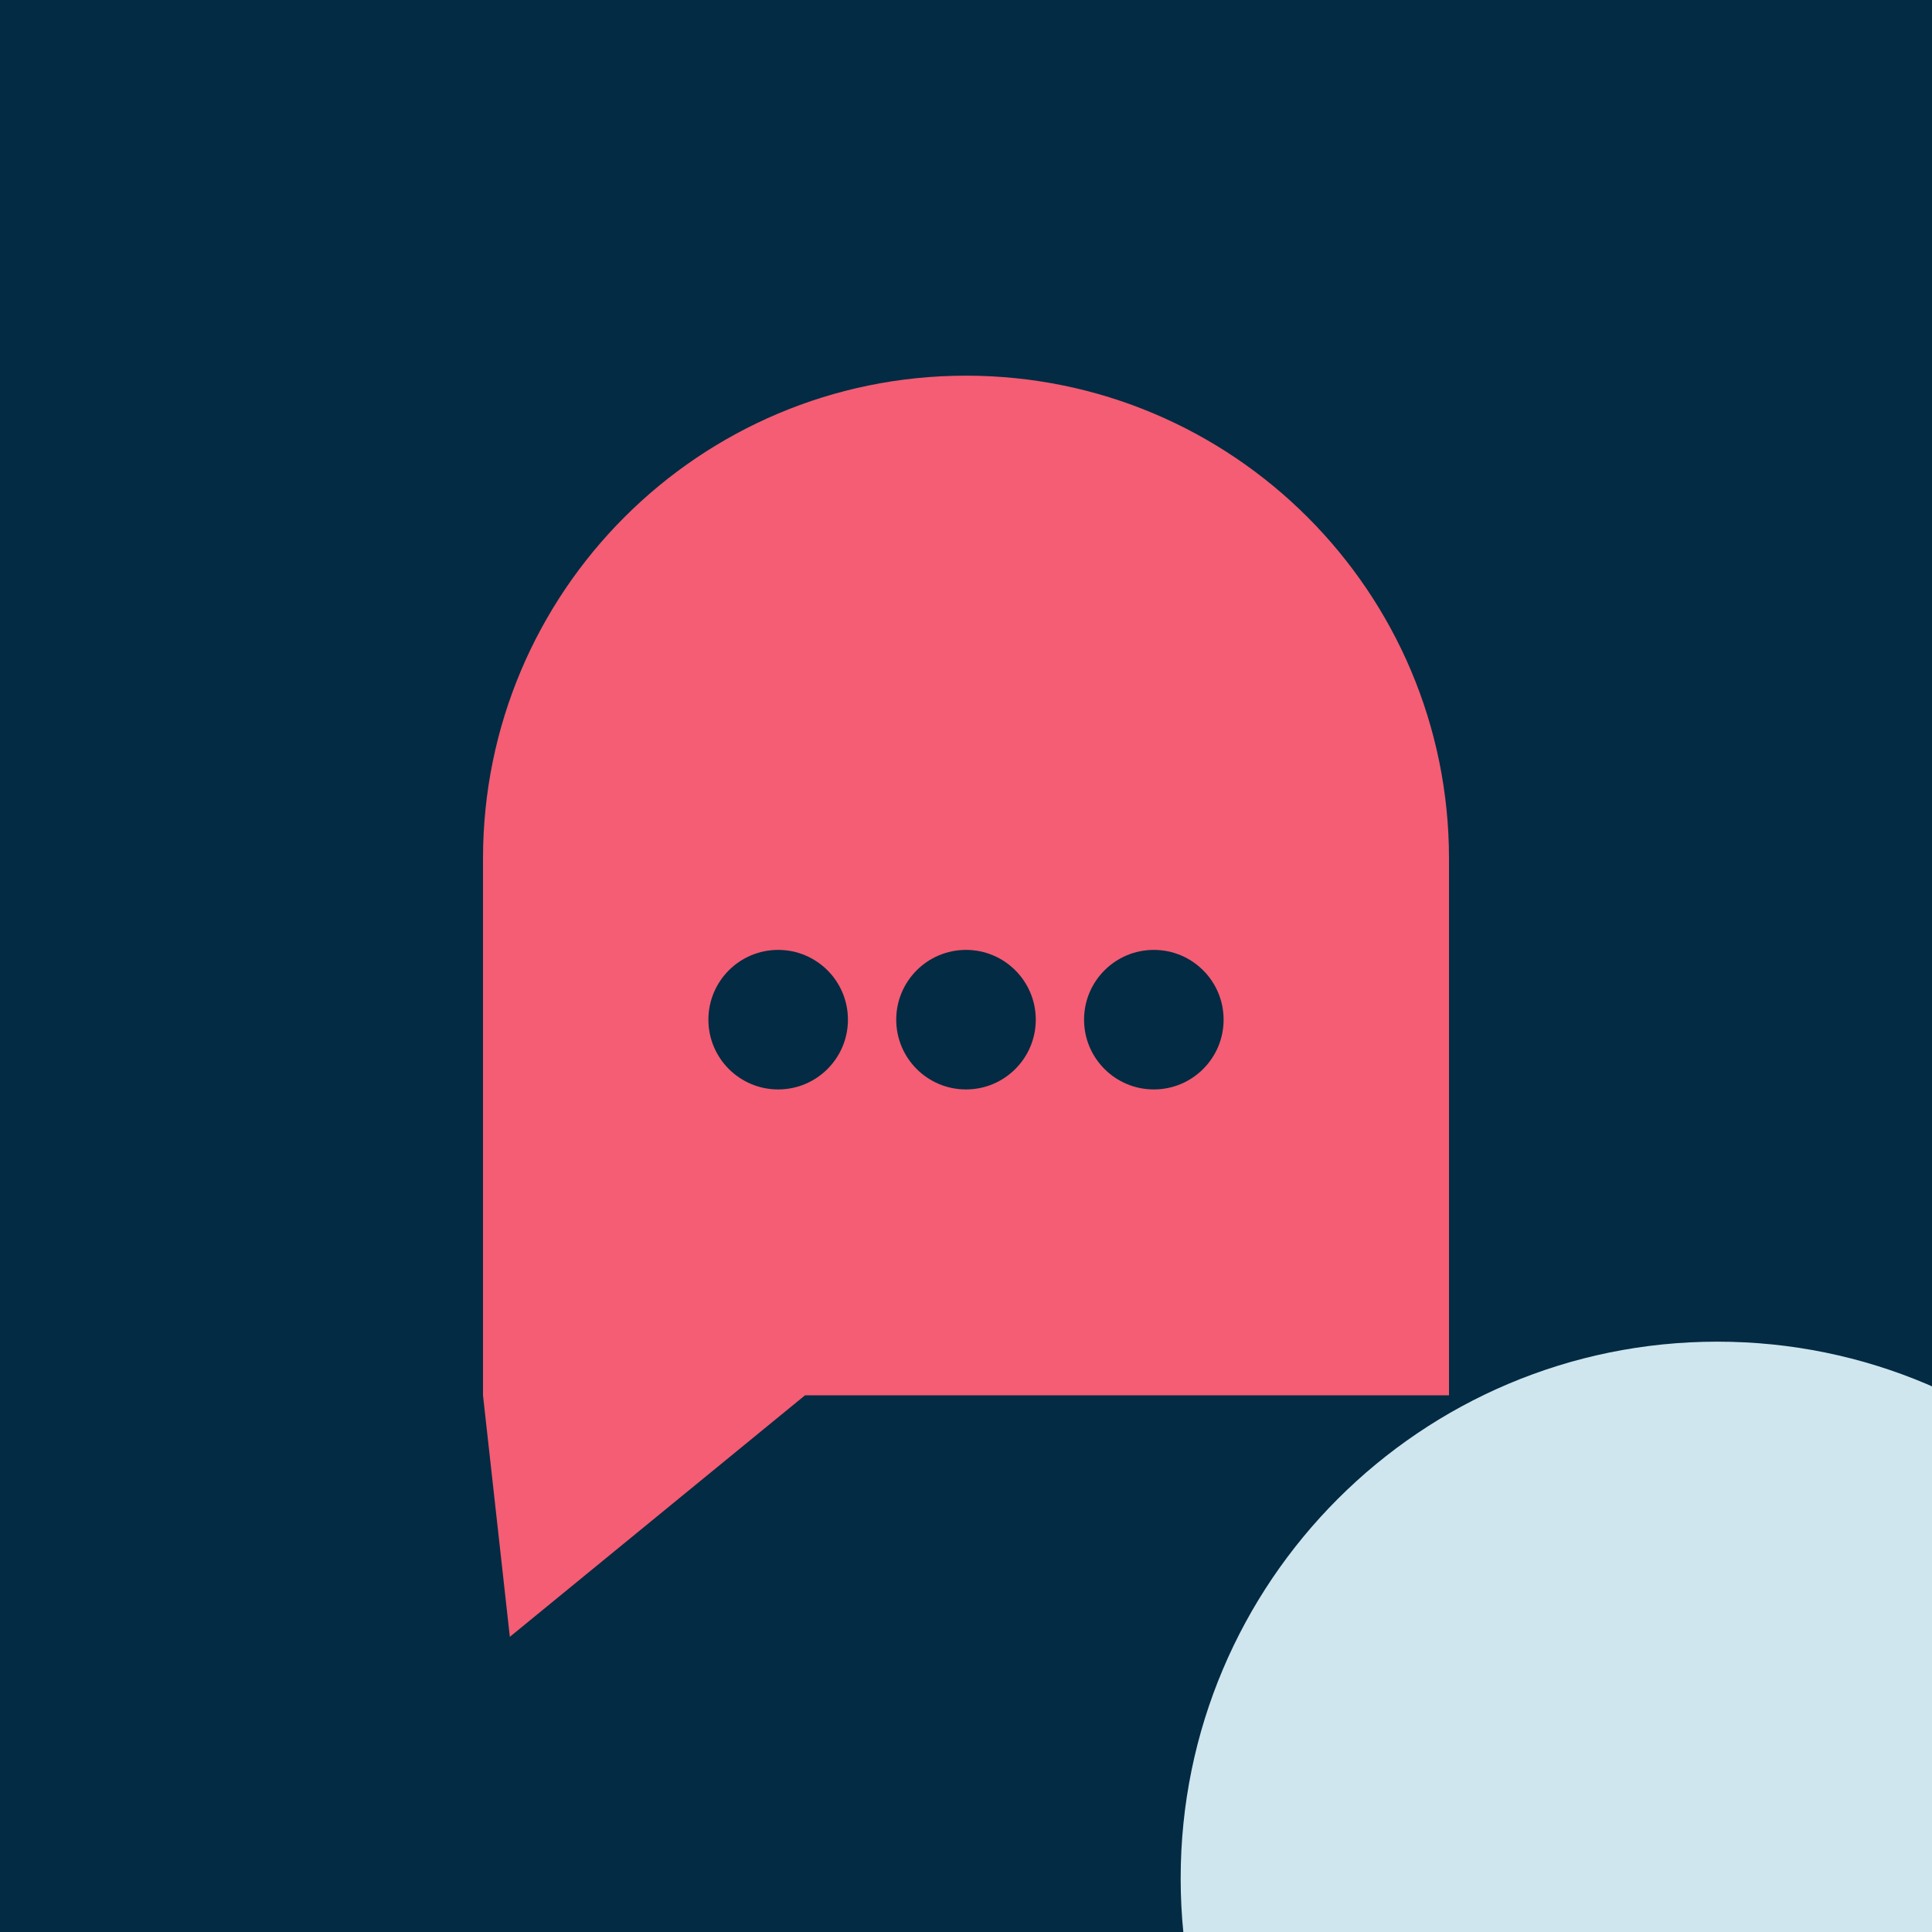
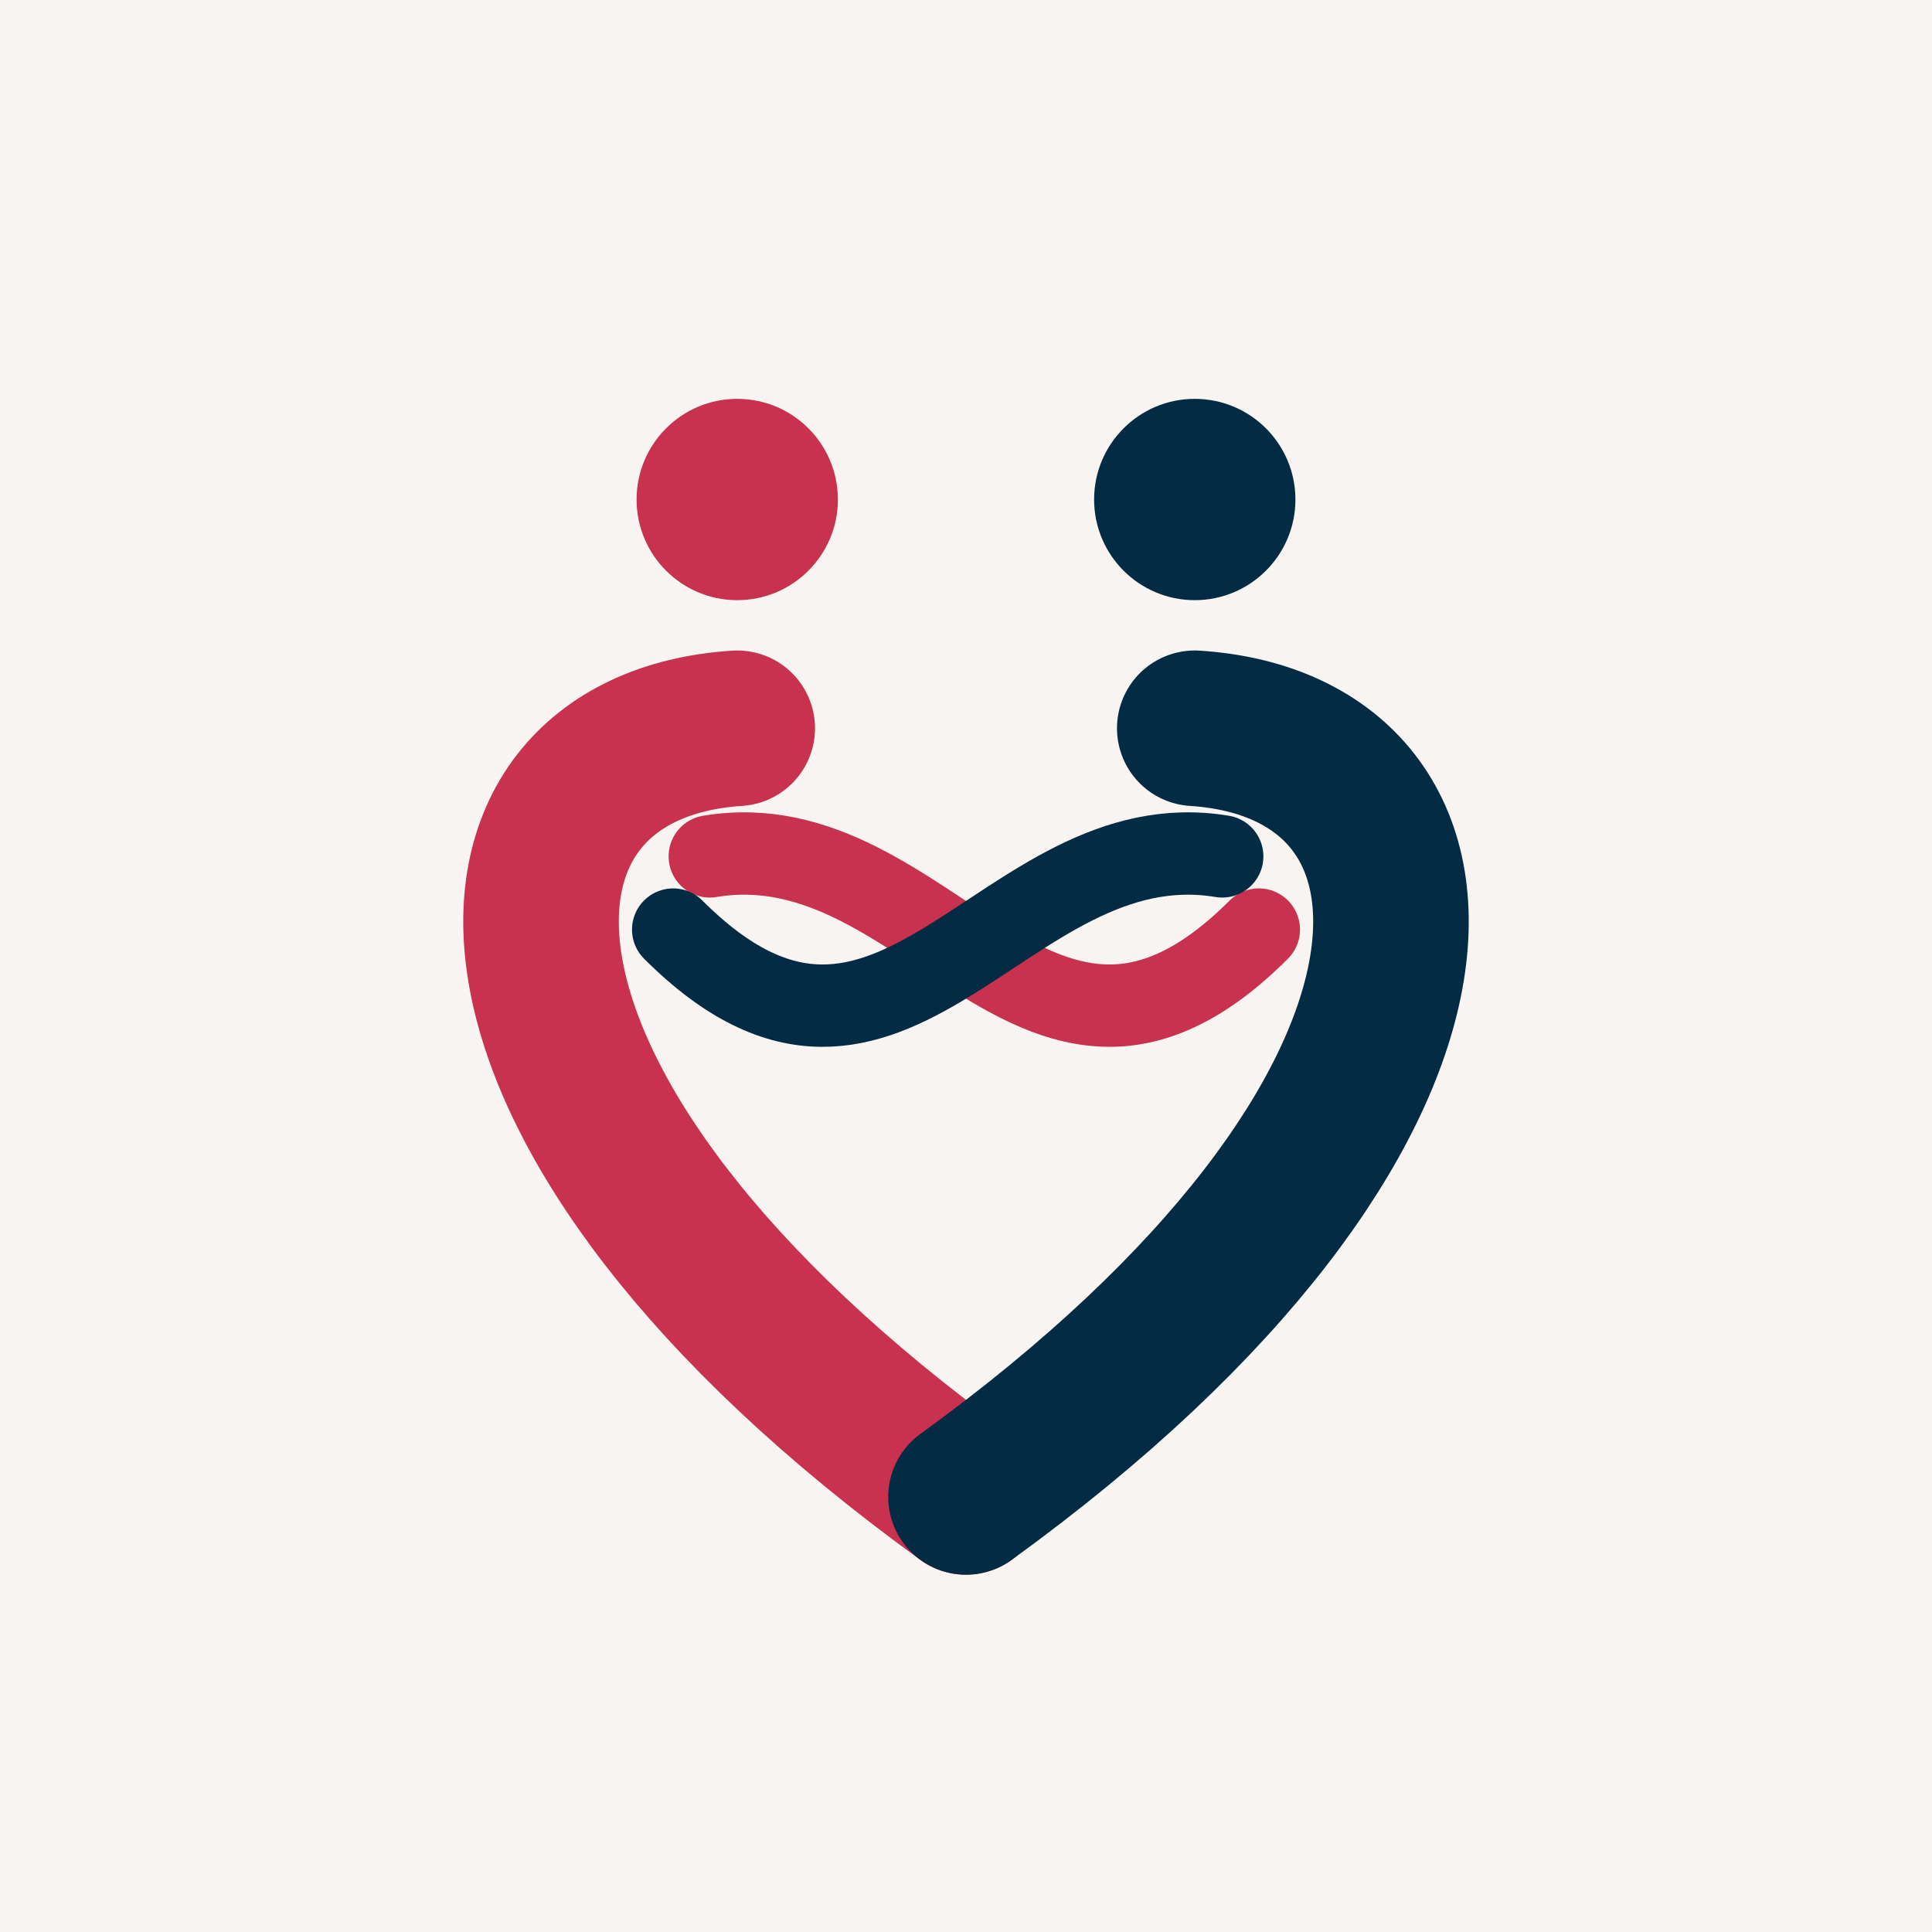
- <svg xmlns="http://www.w3.org/2000/svg" viewBox="0 0 72 72">
-   <rect width="72" height="72" fill="#032B43" />
-   <circle cx="64" cy="70" r="20" fill="#CFE6EF" />
-   <path d="M18 52 V32 a18 18 0 0 1 36 0 V52 H30 L19 61 Z" fill="#F45D73" />
-   <circle cx="29" cy="38" r="2.6" fill="#032B43" />
-   <circle cx="36" cy="38" r="2.6" fill="#032B43" />
-   <circle cx="43" cy="38" r="2.6" fill="#032B43" />
+ <svg xmlns="http://www.w3.org/2000/svg" viewBox="0 0 1024 1024">
+   <rect width="1024" height="1024" fill="#F7F4F1" />
+   <g transform="translate(221 192) scale(4.85)" fill="none" stroke-linecap="round" stroke-linejoin="round">
+     <circle cx="35" cy="15" r="11" fill="#C8324E" />
+     <circle cx="85" cy="15" r="11" fill="#032B43" />
+     <path d="M35 40C4 42 2 82 60 124" stroke="#C8324E" stroke-width="17" />
+     <path d="M85 40C116 42 118 82 60 124" stroke="#032B43" stroke-width="17" />
+     <path d="M32 54C56 50 68 86 92 62" stroke="#C8324E" stroke-width="9" />
+     <path d="M88 54C64 50 52 86 28 62" stroke="#032B43" stroke-width="9" />
+   </g>
</svg>
